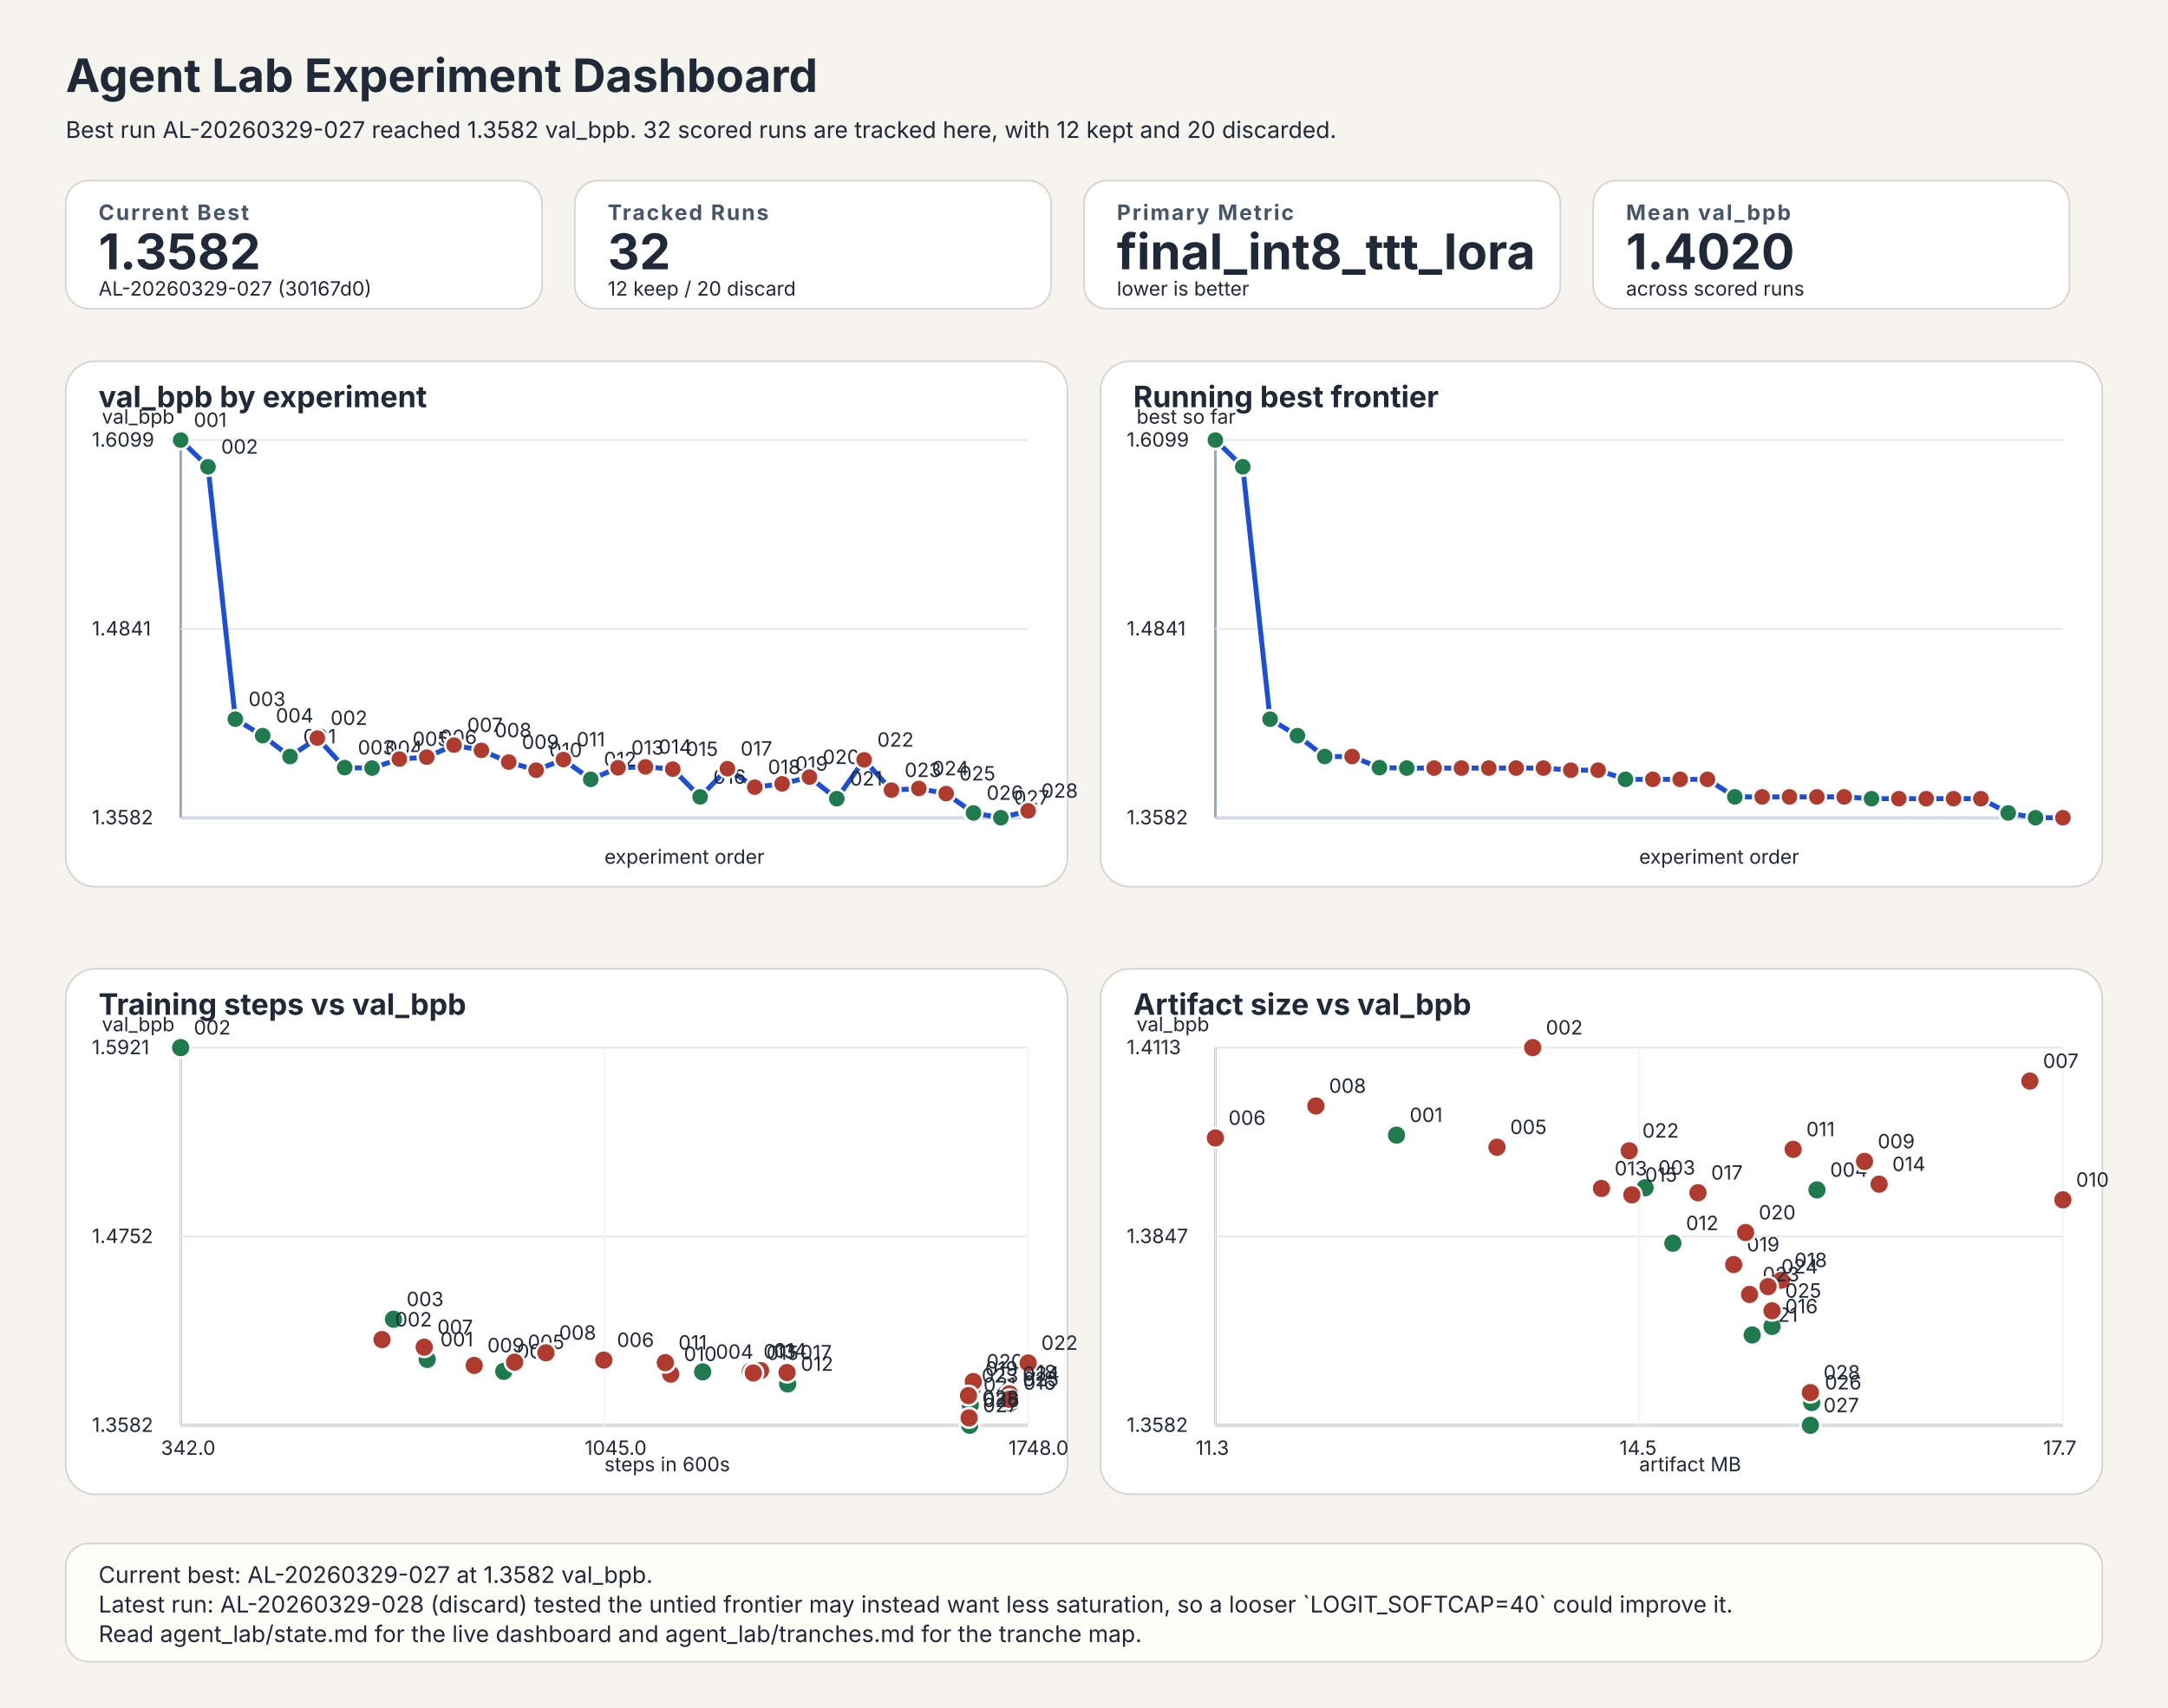
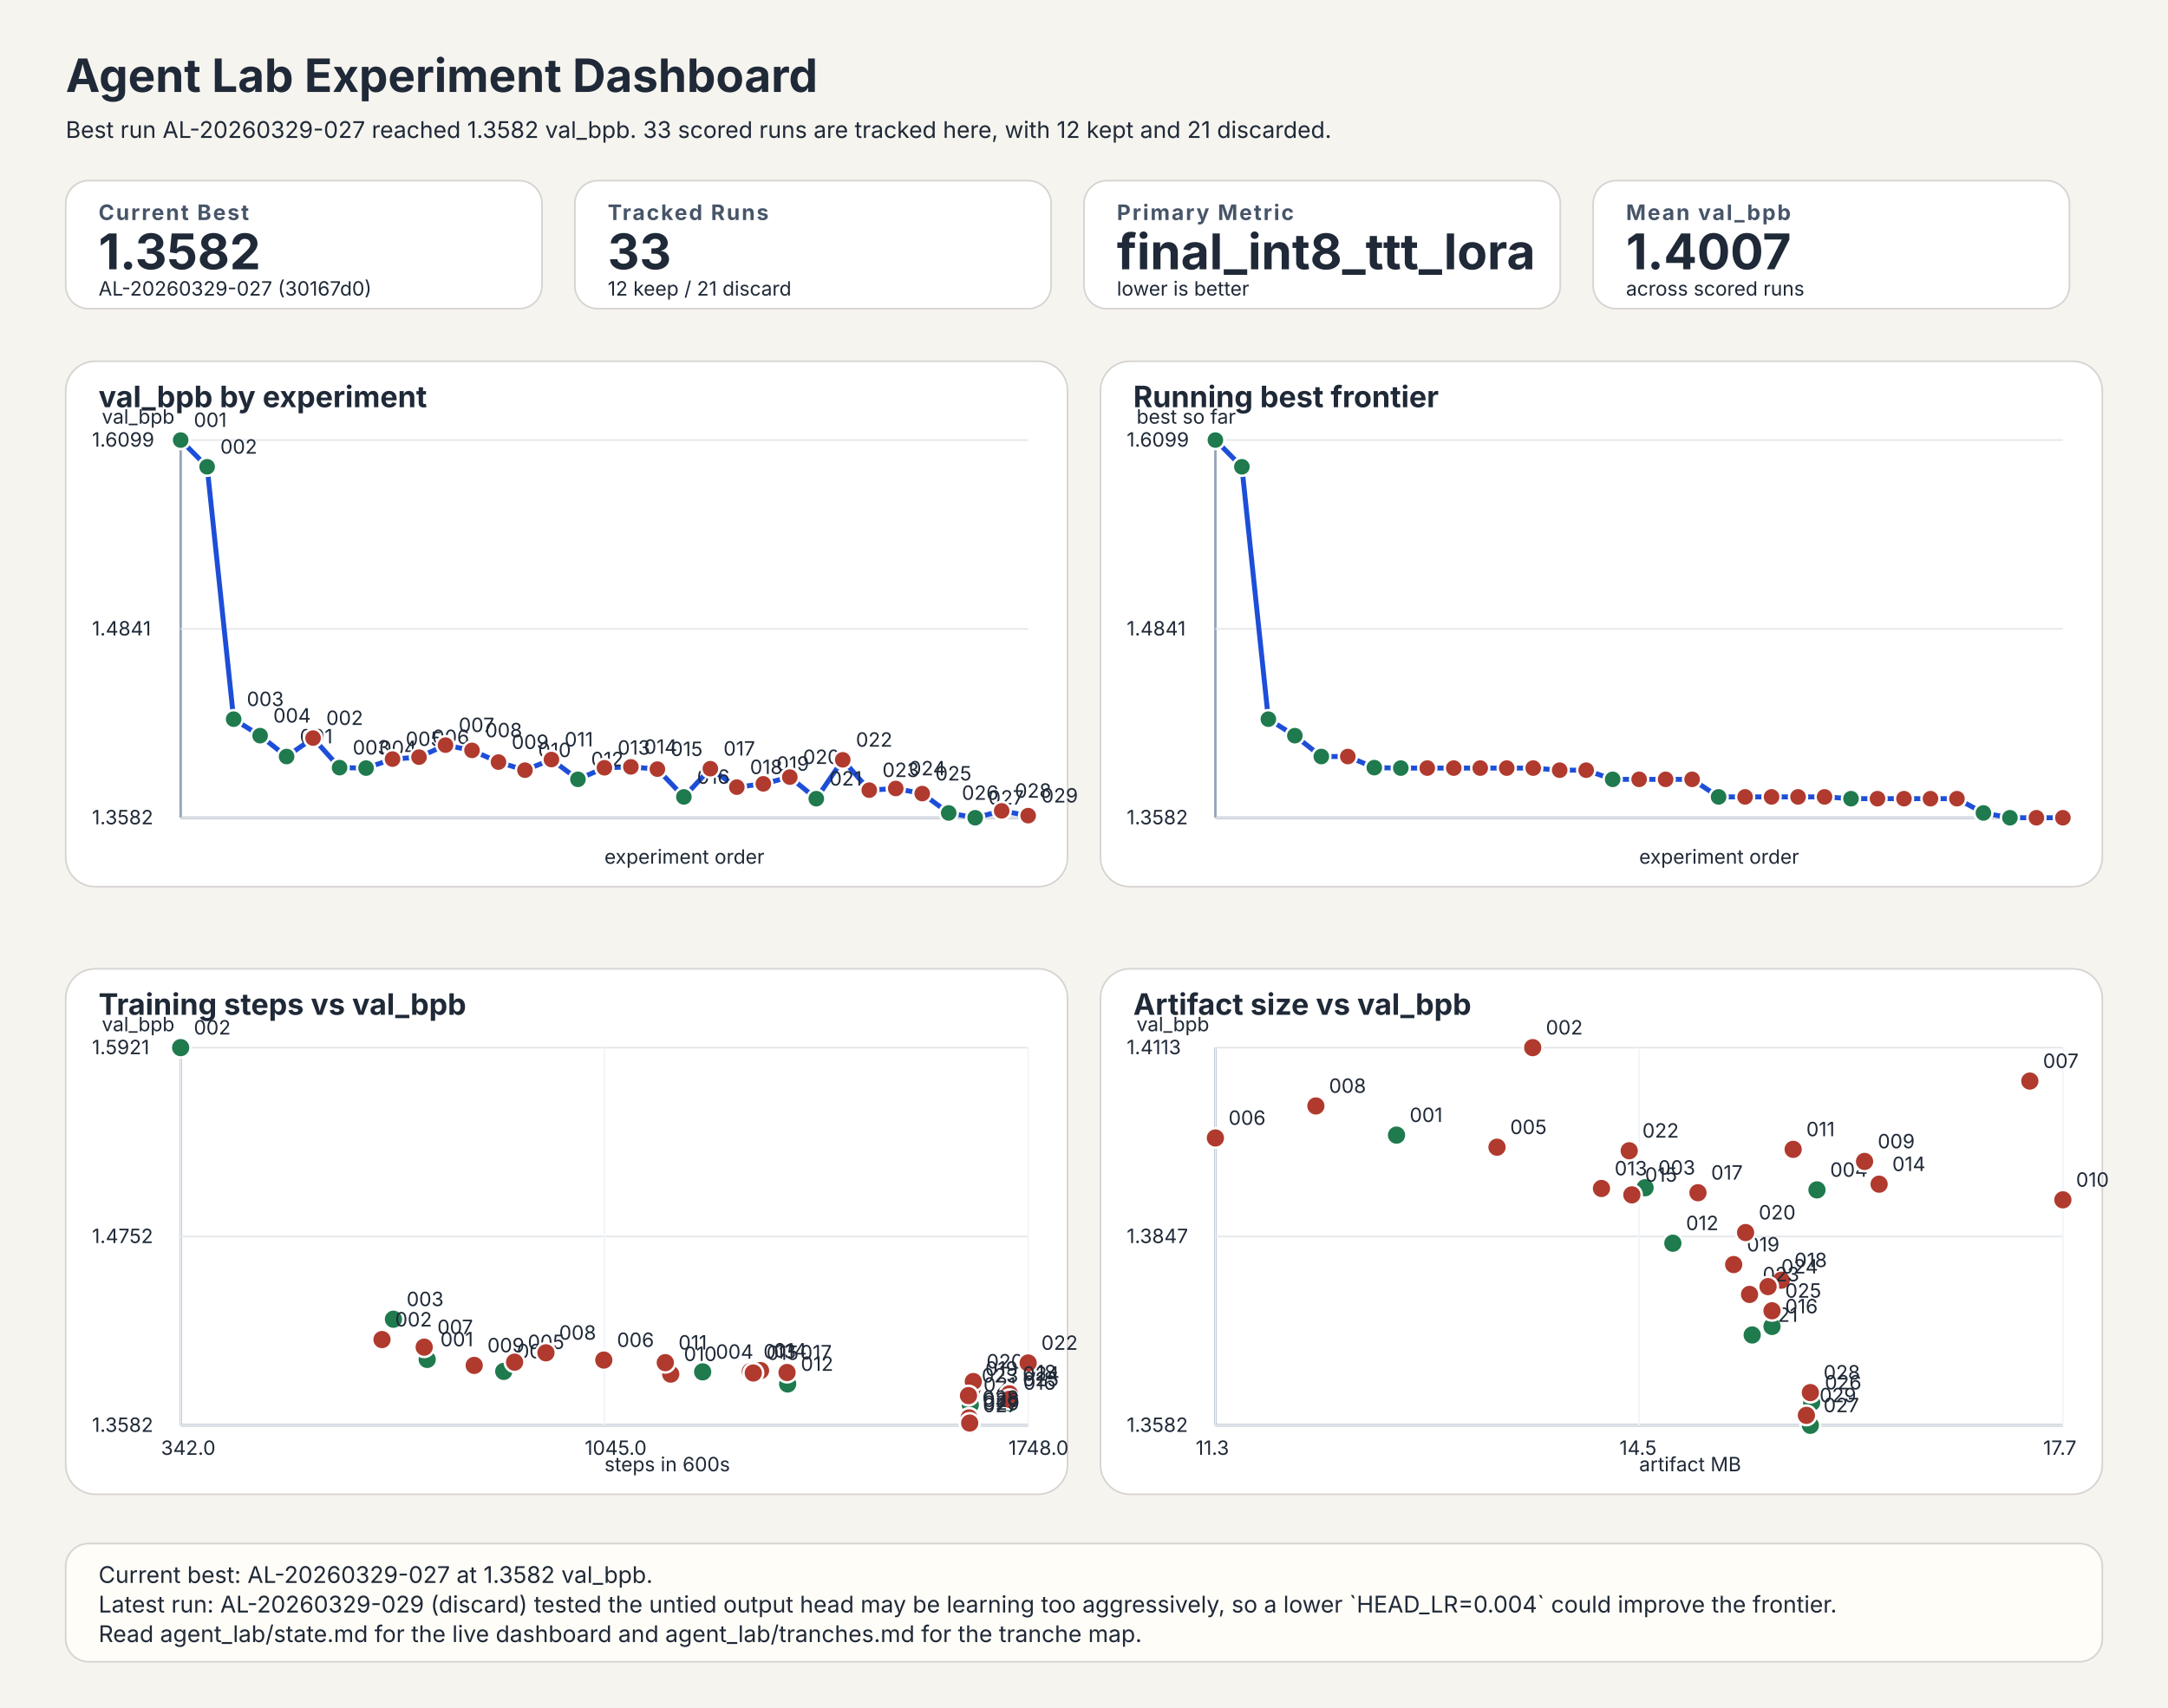
<svg xmlns="http://www.w3.org/2000/svg" width="1320" height="1040" viewBox="0 0 1320 1040">
  <rect width="100%" height="100%" fill="#f6f4ef" />
  <style>text{font-family:ui-sans-serif,system-ui,-apple-system,BlinkMacSystemFont,"Segoe UI",sans-serif;fill:#1f2937}.small{font-size:12px}.body{font-size:14px}.label{font-size:15px;font-weight:600}.title{font-size:28px;font-weight:700}.cardtitle{font-size:13px;font-weight:700;letter-spacing:.08em;text-transform:uppercase;fill:#475569}.metric{font-size:30px;font-weight:700}.paneltitle{font-size:18px;font-weight:700}</style>
  <text x="40" y="56" class="title">Agent Lab Experiment Dashboard</text>
-   <text x="40" y="84" class="body">Best run AL-20260329-027 reached 1.3582 val_bpb. 32 scored runs are tracked here, with 12 kept and 20 discarded.</text>
+   <text x="40" y="84" class="body">Best run AL-20260329-027 reached 1.3582 val_bpb. 33 scored runs are tracked here, with 12 kept and 21 discarded.</text>
  <rect x="40" y="110" width="290" height="78" rx="14" fill="#ffffff" stroke="#d6d3d1" />
  <text x="60" y="134" class="cardtitle">Current Best</text>
  <text x="60" y="164" class="metric">1.3582</text>
  <text x="60" y="180" class="small">AL-20260329-027 (30167d0)</text>
  <rect x="350" y="110" width="290" height="78" rx="14" fill="#ffffff" stroke="#d6d3d1" />
  <text x="370" y="134" class="cardtitle">Tracked Runs</text>
-   <text x="370" y="164" class="metric">32</text>
-   <text x="370" y="180" class="small">12 keep / 20 discard</text>
+   <text x="370" y="164" class="metric">33</text>
+   <text x="370" y="180" class="small">12 keep / 21 discard</text>
  <rect x="660" y="110" width="290" height="78" rx="14" fill="#ffffff" stroke="#d6d3d1" />
  <text x="680" y="134" class="cardtitle">Primary Metric</text>
  <text x="680" y="164" class="metric">final_int8_ttt_lora</text>
  <text x="680" y="180" class="small">lower is better</text>
  <rect x="970" y="110" width="290" height="78" rx="14" fill="#ffffff" stroke="#d6d3d1" />
  <text x="990" y="134" class="cardtitle">Mean val_bpb</text>
-   <text x="990" y="164" class="metric">1.4020</text>
+   <text x="990" y="164" class="metric">1.4007</text>
  <text x="990" y="180" class="small">across scored runs</text>
  <rect x="40" y="220" width="610" height="320" rx="18" fill="#ffffff" stroke="#d6d3d1" />
  <text x="60" y="248" class="paneltitle">val_bpb by experiment</text>
  <line x1="110" y1="498" x2="626" y2="498" stroke="#94a3b8" stroke-width="1.5" />
  <line x1="110" y1="498" x2="110" y2="268" stroke="#94a3b8" stroke-width="1.5" />
  <text x="368.00" y="526.00" class="small">experiment order</text>
  <text x="62.00" y="258.00" class="small">val_bpb</text>
  <line x1="110" y1="498.00" x2="626" y2="498.00" stroke="#e5e7eb" stroke-width="1" />
  <text x="56.00" y="502.00" class="small">1.3582</text>
  <line x1="110" y1="383.00" x2="626" y2="383.00" stroke="#e5e7eb" stroke-width="1" />
  <text x="56.00" y="387.00" class="small">1.4841</text>
  <line x1="110" y1="268.00" x2="626" y2="268.00" stroke="#e5e7eb" stroke-width="1" />
  <text x="56.00" y="272.00" class="small">1.6099</text>
-   <polyline fill="none" stroke="#1d4ed8" stroke-width="3" points="110.00,268.00 126.65,284.27 143.29,437.96 159.94,448.02 176.58,460.72 193.23,449.48 209.87,467.48 226.52,467.75 243.16,462.27 259.81,461.08 276.45,453.77 293.10,456.97 309.74,464.10 326.39,469.03 343.03,462.55 359.68,474.61 376.32,467.57 392.97,467.02 409.61,468.39 426.26,485.30 442.90,468.12 459.55,479.36 476.19,477.35 492.84,473.24 509.48,486.39 526.13,462.73 542.77,481.19 559.42,480.18 576.06,483.29 592.71,495.08 609.35,498.00 626.00,493.80" />
+   <polyline fill="none" stroke="#1d4ed8" stroke-width="3" points="110.00,268.00 126.12,284.27 142.25,437.96 158.38,448.02 174.50,460.72 190.62,449.48 206.75,467.48 222.88,467.75 239.00,462.27 255.12,461.08 271.25,453.77 287.38,456.97 303.50,464.10 319.62,469.03 335.75,462.55 351.88,474.61 368.00,467.57 384.12,467.02 400.25,468.39 416.38,485.30 432.50,468.12 448.62,479.36 464.75,477.35 480.88,473.24 497.00,486.39 513.12,462.73 529.25,481.19 545.38,480.18 561.50,483.29 577.62,495.08 593.75,498.00 609.88,493.80 626.00,496.72" />
  <circle cx="110.00" cy="268.00" r="5.5" fill="#1f7a4d" stroke="#ffffff" stroke-width="1.5" />
  <text x="118.00" y="260.00" class="small">001</text>
-   <circle cx="126.65" cy="284.27" r="5.5" fill="#1f7a4d" stroke="#ffffff" stroke-width="1.5" />
-   <text x="134.65" y="276.27" class="small">002</text>
-   <circle cx="143.29" cy="437.96" r="5.5" fill="#1f7a4d" stroke="#ffffff" stroke-width="1.5" />
-   <text x="151.29" y="429.96" class="small">003</text>
-   <circle cx="159.94" cy="448.02" r="5.5" fill="#1f7a4d" stroke="#ffffff" stroke-width="1.5" />
-   <text x="167.94" y="440.02" class="small">004</text>
-   <circle cx="176.58" cy="460.72" r="5.5" fill="#1f7a4d" stroke="#ffffff" stroke-width="1.5" />
-   <text x="184.58" y="452.72" class="small">001</text>
-   <circle cx="193.23" cy="449.48" r="5.5" fill="#b03a2e" stroke="#ffffff" stroke-width="1.5" />
-   <text x="201.23" y="441.48" class="small">002</text>
-   <circle cx="209.87" cy="467.48" r="5.5" fill="#1f7a4d" stroke="#ffffff" stroke-width="1.5" />
-   <text x="217.87" y="459.48" class="small">003</text>
-   <circle cx="226.52" cy="467.75" r="5.5" fill="#1f7a4d" stroke="#ffffff" stroke-width="1.5" />
-   <text x="234.52" y="459.75" class="small">004</text>
-   <circle cx="243.16" cy="462.27" r="5.5" fill="#b03a2e" stroke="#ffffff" stroke-width="1.5" />
-   <text x="251.16" y="454.27" class="small">005</text>
-   <circle cx="259.81" cy="461.08" r="5.5" fill="#b03a2e" stroke="#ffffff" stroke-width="1.5" />
-   <text x="267.81" y="453.08" class="small">006</text>
-   <circle cx="276.45" cy="453.77" r="5.5" fill="#b03a2e" stroke="#ffffff" stroke-width="1.5" />
-   <text x="284.45" y="445.77" class="small">007</text>
-   <circle cx="293.10" cy="456.97" r="5.5" fill="#b03a2e" stroke="#ffffff" stroke-width="1.5" />
-   <text x="301.10" y="448.97" class="small">008</text>
-   <circle cx="309.74" cy="464.10" r="5.5" fill="#b03a2e" stroke="#ffffff" stroke-width="1.5" />
-   <text x="317.74" y="456.10" class="small">009</text>
-   <circle cx="326.39" cy="469.03" r="5.5" fill="#b03a2e" stroke="#ffffff" stroke-width="1.5" />
-   <text x="334.39" y="461.03" class="small">010</text>
-   <circle cx="343.03" cy="462.55" r="5.5" fill="#b03a2e" stroke="#ffffff" stroke-width="1.5" />
-   <text x="351.03" y="454.55" class="small">011</text>
-   <circle cx="359.68" cy="474.61" r="5.5" fill="#1f7a4d" stroke="#ffffff" stroke-width="1.5" />
-   <text x="367.68" y="466.61" class="small">012</text>
-   <circle cx="376.32" cy="467.57" r="5.5" fill="#b03a2e" stroke="#ffffff" stroke-width="1.5" />
-   <text x="384.32" y="459.57" class="small">013</text>
-   <circle cx="392.97" cy="467.02" r="5.5" fill="#b03a2e" stroke="#ffffff" stroke-width="1.5" />
-   <text x="400.97" y="459.02" class="small">014</text>
-   <circle cx="409.61" cy="468.39" r="5.5" fill="#b03a2e" stroke="#ffffff" stroke-width="1.5" />
-   <text x="417.61" y="460.39" class="small">015</text>
-   <circle cx="426.26" cy="485.30" r="5.5" fill="#1f7a4d" stroke="#ffffff" stroke-width="1.5" />
-   <text x="434.26" y="477.30" class="small">016</text>
-   <circle cx="442.90" cy="468.12" r="5.5" fill="#b03a2e" stroke="#ffffff" stroke-width="1.5" />
-   <text x="450.90" y="460.12" class="small">017</text>
-   <circle cx="459.55" cy="479.36" r="5.5" fill="#b03a2e" stroke="#ffffff" stroke-width="1.5" />
-   <text x="467.55" y="471.36" class="small">018</text>
-   <circle cx="476.19" cy="477.35" r="5.5" fill="#b03a2e" stroke="#ffffff" stroke-width="1.5" />
-   <text x="484.19" y="469.35" class="small">019</text>
-   <circle cx="492.84" cy="473.24" r="5.5" fill="#b03a2e" stroke="#ffffff" stroke-width="1.5" />
-   <text x="500.84" y="465.24" class="small">020</text>
-   <circle cx="509.48" cy="486.39" r="5.5" fill="#1f7a4d" stroke="#ffffff" stroke-width="1.5" />
-   <text x="517.48" y="478.39" class="small">021</text>
-   <circle cx="526.13" cy="462.73" r="5.5" fill="#b03a2e" stroke="#ffffff" stroke-width="1.5" />
-   <text x="534.13" y="454.73" class="small">022</text>
-   <circle cx="542.77" cy="481.19" r="5.5" fill="#b03a2e" stroke="#ffffff" stroke-width="1.5" />
-   <text x="550.77" y="473.19" class="small">023</text>
-   <circle cx="559.42" cy="480.18" r="5.5" fill="#b03a2e" stroke="#ffffff" stroke-width="1.5" />
-   <text x="567.42" y="472.18" class="small">024</text>
-   <circle cx="576.06" cy="483.29" r="5.5" fill="#b03a2e" stroke="#ffffff" stroke-width="1.5" />
-   <text x="584.06" y="475.29" class="small">025</text>
-   <circle cx="592.71" cy="495.08" r="5.5" fill="#1f7a4d" stroke="#ffffff" stroke-width="1.5" />
-   <text x="600.71" y="487.08" class="small">026</text>
-   <circle cx="609.35" cy="498.00" r="5.5" fill="#1f7a4d" stroke="#ffffff" stroke-width="1.5" />
-   <text x="617.35" y="490.00" class="small">027</text>
-   <circle cx="626.00" cy="493.80" r="5.5" fill="#b03a2e" stroke="#ffffff" stroke-width="1.5" />
-   <text x="634.00" y="485.80" class="small">028</text>
+   <circle cx="126.12" cy="284.27" r="5.5" fill="#1f7a4d" stroke="#ffffff" stroke-width="1.5" />
+   <text x="134.12" y="276.27" class="small">002</text>
+   <circle cx="142.25" cy="437.96" r="5.5" fill="#1f7a4d" stroke="#ffffff" stroke-width="1.5" />
+   <text x="150.25" y="429.96" class="small">003</text>
+   <circle cx="158.38" cy="448.02" r="5.5" fill="#1f7a4d" stroke="#ffffff" stroke-width="1.5" />
+   <text x="166.38" y="440.02" class="small">004</text>
+   <circle cx="174.50" cy="460.72" r="5.5" fill="#1f7a4d" stroke="#ffffff" stroke-width="1.5" />
+   <text x="182.50" y="452.72" class="small">001</text>
+   <circle cx="190.62" cy="449.48" r="5.5" fill="#b03a2e" stroke="#ffffff" stroke-width="1.5" />
+   <text x="198.62" y="441.48" class="small">002</text>
+   <circle cx="206.75" cy="467.48" r="5.5" fill="#1f7a4d" stroke="#ffffff" stroke-width="1.5" />
+   <text x="214.75" y="459.48" class="small">003</text>
+   <circle cx="222.88" cy="467.75" r="5.5" fill="#1f7a4d" stroke="#ffffff" stroke-width="1.5" />
+   <text x="230.88" y="459.75" class="small">004</text>
+   <circle cx="239.00" cy="462.27" r="5.5" fill="#b03a2e" stroke="#ffffff" stroke-width="1.5" />
+   <text x="247.00" y="454.27" class="small">005</text>
+   <circle cx="255.12" cy="461.08" r="5.5" fill="#b03a2e" stroke="#ffffff" stroke-width="1.5" />
+   <text x="263.12" y="453.08" class="small">006</text>
+   <circle cx="271.25" cy="453.77" r="5.5" fill="#b03a2e" stroke="#ffffff" stroke-width="1.5" />
+   <text x="279.25" y="445.77" class="small">007</text>
+   <circle cx="287.38" cy="456.97" r="5.5" fill="#b03a2e" stroke="#ffffff" stroke-width="1.5" />
+   <text x="295.38" y="448.97" class="small">008</text>
+   <circle cx="303.50" cy="464.10" r="5.5" fill="#b03a2e" stroke="#ffffff" stroke-width="1.5" />
+   <text x="311.50" y="456.10" class="small">009</text>
+   <circle cx="319.62" cy="469.03" r="5.5" fill="#b03a2e" stroke="#ffffff" stroke-width="1.5" />
+   <text x="327.62" y="461.03" class="small">010</text>
+   <circle cx="335.75" cy="462.55" r="5.5" fill="#b03a2e" stroke="#ffffff" stroke-width="1.5" />
+   <text x="343.75" y="454.55" class="small">011</text>
+   <circle cx="351.88" cy="474.61" r="5.5" fill="#1f7a4d" stroke="#ffffff" stroke-width="1.5" />
+   <text x="359.88" y="466.61" class="small">012</text>
+   <circle cx="368.00" cy="467.57" r="5.5" fill="#b03a2e" stroke="#ffffff" stroke-width="1.5" />
+   <text x="376.00" y="459.57" class="small">013</text>
+   <circle cx="384.12" cy="467.02" r="5.5" fill="#b03a2e" stroke="#ffffff" stroke-width="1.5" />
+   <text x="392.12" y="459.02" class="small">014</text>
+   <circle cx="400.25" cy="468.39" r="5.5" fill="#b03a2e" stroke="#ffffff" stroke-width="1.5" />
+   <text x="408.25" y="460.39" class="small">015</text>
+   <circle cx="416.38" cy="485.30" r="5.5" fill="#1f7a4d" stroke="#ffffff" stroke-width="1.5" />
+   <text x="424.38" y="477.30" class="small">016</text>
+   <circle cx="432.50" cy="468.12" r="5.5" fill="#b03a2e" stroke="#ffffff" stroke-width="1.5" />
+   <text x="440.50" y="460.12" class="small">017</text>
+   <circle cx="448.62" cy="479.36" r="5.5" fill="#b03a2e" stroke="#ffffff" stroke-width="1.5" />
+   <text x="456.62" y="471.36" class="small">018</text>
+   <circle cx="464.75" cy="477.35" r="5.5" fill="#b03a2e" stroke="#ffffff" stroke-width="1.5" />
+   <text x="472.75" y="469.35" class="small">019</text>
+   <circle cx="480.88" cy="473.24" r="5.5" fill="#b03a2e" stroke="#ffffff" stroke-width="1.5" />
+   <text x="488.88" y="465.24" class="small">020</text>
+   <circle cx="497.00" cy="486.39" r="5.5" fill="#1f7a4d" stroke="#ffffff" stroke-width="1.5" />
+   <text x="505.00" y="478.39" class="small">021</text>
+   <circle cx="513.12" cy="462.73" r="5.5" fill="#b03a2e" stroke="#ffffff" stroke-width="1.5" />
+   <text x="521.12" y="454.73" class="small">022</text>
+   <circle cx="529.25" cy="481.19" r="5.5" fill="#b03a2e" stroke="#ffffff" stroke-width="1.5" />
+   <text x="537.25" y="473.19" class="small">023</text>
+   <circle cx="545.38" cy="480.18" r="5.5" fill="#b03a2e" stroke="#ffffff" stroke-width="1.5" />
+   <text x="553.38" y="472.18" class="small">024</text>
+   <circle cx="561.50" cy="483.29" r="5.5" fill="#b03a2e" stroke="#ffffff" stroke-width="1.5" />
+   <text x="569.50" y="475.29" class="small">025</text>
+   <circle cx="577.62" cy="495.08" r="5.5" fill="#1f7a4d" stroke="#ffffff" stroke-width="1.5" />
+   <text x="585.62" y="487.08" class="small">026</text>
+   <circle cx="593.75" cy="498.00" r="5.5" fill="#1f7a4d" stroke="#ffffff" stroke-width="1.5" />
+   <text x="601.75" y="490.00" class="small">027</text>
+   <circle cx="609.88" cy="493.80" r="5.5" fill="#b03a2e" stroke="#ffffff" stroke-width="1.5" />
+   <text x="617.88" y="485.80" class="small">028</text>
+   <circle cx="626.00" cy="496.72" r="5.5" fill="#b03a2e" stroke="#ffffff" stroke-width="1.5" />
+   <text x="634.00" y="488.72" class="small">029</text>
  <rect x="670" y="220" width="610" height="320" rx="18" fill="#ffffff" stroke="#d6d3d1" />
  <text x="690" y="248" class="paneltitle">Running best frontier</text>
  <line x1="740" y1="498" x2="1256" y2="498" stroke="#94a3b8" stroke-width="1.5" />
  <line x1="740" y1="498" x2="740" y2="268" stroke="#94a3b8" stroke-width="1.5" />
  <text x="998.00" y="526.00" class="small">experiment order</text>
  <text x="692.00" y="258.00" class="small">best so far</text>
  <line x1="740" y1="498.00" x2="1256" y2="498.00" stroke="#e5e7eb" stroke-width="1" />
  <text x="686.00" y="502.00" class="small">1.3582</text>
  <line x1="740" y1="383.00" x2="1256" y2="383.00" stroke="#e5e7eb" stroke-width="1" />
  <text x="686.00" y="387.00" class="small">1.4841</text>
  <line x1="740" y1="268.00" x2="1256" y2="268.00" stroke="#e5e7eb" stroke-width="1" />
  <text x="686.00" y="272.00" class="small">1.6099</text>
-   <polyline fill="none" stroke="#1d4ed8" stroke-width="3" points="740.00,268.00 756.65,284.27 773.29,437.96 789.94,448.02 806.58,460.72 823.23,460.72 839.87,467.48 856.52,467.75 873.16,467.75 889.81,467.75 906.45,467.75 923.10,467.75 939.74,467.75 956.39,469.03 973.03,469.03 989.68,474.61 1006.32,474.61 1022.97,474.61 1039.61,474.61 1056.26,485.30 1072.90,485.30 1089.55,485.30 1106.19,485.30 1122.84,485.30 1139.48,486.39 1156.13,486.39 1172.77,486.39 1189.42,486.39 1206.06,486.39 1222.71,495.08 1239.35,498.00 1256.00,498.00" />
+   <polyline fill="none" stroke="#1d4ed8" stroke-width="3" points="740.00,268.00 756.12,284.27 772.25,437.96 788.38,448.02 804.50,460.72 820.62,460.72 836.75,467.48 852.88,467.75 869.00,467.75 885.12,467.75 901.25,467.75 917.38,467.75 933.50,467.75 949.62,469.03 965.75,469.03 981.88,474.61 998.00,474.61 1014.12,474.61 1030.25,474.61 1046.38,485.30 1062.50,485.30 1078.62,485.30 1094.75,485.30 1110.88,485.30 1127.00,486.39 1143.12,486.39 1159.25,486.39 1175.38,486.39 1191.50,486.39 1207.62,495.08 1223.75,498.00 1239.88,498.00 1256.00,498.00" />
  <circle cx="740.00" cy="268.00" r="5.5" fill="#1f7a4d" stroke="#ffffff" stroke-width="1.5" />
-   <circle cx="756.65" cy="284.27" r="5.5" fill="#1f7a4d" stroke="#ffffff" stroke-width="1.5" />
-   <circle cx="773.29" cy="437.96" r="5.5" fill="#1f7a4d" stroke="#ffffff" stroke-width="1.5" />
-   <circle cx="789.94" cy="448.02" r="5.5" fill="#1f7a4d" stroke="#ffffff" stroke-width="1.5" />
-   <circle cx="806.58" cy="460.72" r="5.5" fill="#1f7a4d" stroke="#ffffff" stroke-width="1.5" />
-   <circle cx="823.23" cy="460.72" r="5.5" fill="#b03a2e" stroke="#ffffff" stroke-width="1.5" />
-   <circle cx="839.87" cy="467.48" r="5.5" fill="#1f7a4d" stroke="#ffffff" stroke-width="1.5" />
-   <circle cx="856.52" cy="467.75" r="5.5" fill="#1f7a4d" stroke="#ffffff" stroke-width="1.5" />
-   <circle cx="873.16" cy="467.75" r="5.5" fill="#b03a2e" stroke="#ffffff" stroke-width="1.5" />
-   <circle cx="889.81" cy="467.75" r="5.5" fill="#b03a2e" stroke="#ffffff" stroke-width="1.5" />
-   <circle cx="906.45" cy="467.75" r="5.5" fill="#b03a2e" stroke="#ffffff" stroke-width="1.5" />
-   <circle cx="923.10" cy="467.75" r="5.5" fill="#b03a2e" stroke="#ffffff" stroke-width="1.5" />
-   <circle cx="939.74" cy="467.75" r="5.5" fill="#b03a2e" stroke="#ffffff" stroke-width="1.5" />
-   <circle cx="956.39" cy="469.03" r="5.5" fill="#b03a2e" stroke="#ffffff" stroke-width="1.5" />
-   <circle cx="973.03" cy="469.03" r="5.5" fill="#b03a2e" stroke="#ffffff" stroke-width="1.5" />
-   <circle cx="989.68" cy="474.61" r="5.5" fill="#1f7a4d" stroke="#ffffff" stroke-width="1.5" />
-   <circle cx="1006.32" cy="474.61" r="5.5" fill="#b03a2e" stroke="#ffffff" stroke-width="1.5" />
-   <circle cx="1022.97" cy="474.61" r="5.5" fill="#b03a2e" stroke="#ffffff" stroke-width="1.5" />
-   <circle cx="1039.61" cy="474.61" r="5.5" fill="#b03a2e" stroke="#ffffff" stroke-width="1.5" />
-   <circle cx="1056.26" cy="485.30" r="5.5" fill="#1f7a4d" stroke="#ffffff" stroke-width="1.5" />
-   <circle cx="1072.90" cy="485.30" r="5.5" fill="#b03a2e" stroke="#ffffff" stroke-width="1.5" />
-   <circle cx="1089.55" cy="485.30" r="5.5" fill="#b03a2e" stroke="#ffffff" stroke-width="1.5" />
-   <circle cx="1106.19" cy="485.30" r="5.5" fill="#b03a2e" stroke="#ffffff" stroke-width="1.5" />
-   <circle cx="1122.84" cy="485.30" r="5.5" fill="#b03a2e" stroke="#ffffff" stroke-width="1.5" />
-   <circle cx="1139.48" cy="486.39" r="5.5" fill="#1f7a4d" stroke="#ffffff" stroke-width="1.5" />
-   <circle cx="1156.13" cy="486.39" r="5.5" fill="#b03a2e" stroke="#ffffff" stroke-width="1.5" />
-   <circle cx="1172.77" cy="486.39" r="5.5" fill="#b03a2e" stroke="#ffffff" stroke-width="1.5" />
-   <circle cx="1189.42" cy="486.39" r="5.5" fill="#b03a2e" stroke="#ffffff" stroke-width="1.5" />
-   <circle cx="1206.06" cy="486.39" r="5.5" fill="#b03a2e" stroke="#ffffff" stroke-width="1.5" />
-   <circle cx="1222.71" cy="495.08" r="5.5" fill="#1f7a4d" stroke="#ffffff" stroke-width="1.5" />
-   <circle cx="1239.35" cy="498.00" r="5.5" fill="#1f7a4d" stroke="#ffffff" stroke-width="1.5" />
+   <circle cx="756.12" cy="284.27" r="5.5" fill="#1f7a4d" stroke="#ffffff" stroke-width="1.5" />
+   <circle cx="772.25" cy="437.96" r="5.5" fill="#1f7a4d" stroke="#ffffff" stroke-width="1.5" />
+   <circle cx="788.38" cy="448.02" r="5.5" fill="#1f7a4d" stroke="#ffffff" stroke-width="1.5" />
+   <circle cx="804.50" cy="460.72" r="5.5" fill="#1f7a4d" stroke="#ffffff" stroke-width="1.5" />
+   <circle cx="820.62" cy="460.72" r="5.5" fill="#b03a2e" stroke="#ffffff" stroke-width="1.5" />
+   <circle cx="836.75" cy="467.48" r="5.5" fill="#1f7a4d" stroke="#ffffff" stroke-width="1.5" />
+   <circle cx="852.88" cy="467.75" r="5.5" fill="#1f7a4d" stroke="#ffffff" stroke-width="1.5" />
+   <circle cx="869.00" cy="467.75" r="5.5" fill="#b03a2e" stroke="#ffffff" stroke-width="1.5" />
+   <circle cx="885.12" cy="467.75" r="5.5" fill="#b03a2e" stroke="#ffffff" stroke-width="1.5" />
+   <circle cx="901.25" cy="467.75" r="5.5" fill="#b03a2e" stroke="#ffffff" stroke-width="1.5" />
+   <circle cx="917.38" cy="467.75" r="5.5" fill="#b03a2e" stroke="#ffffff" stroke-width="1.5" />
+   <circle cx="933.50" cy="467.75" r="5.5" fill="#b03a2e" stroke="#ffffff" stroke-width="1.5" />
+   <circle cx="949.62" cy="469.03" r="5.5" fill="#b03a2e" stroke="#ffffff" stroke-width="1.5" />
+   <circle cx="965.75" cy="469.03" r="5.5" fill="#b03a2e" stroke="#ffffff" stroke-width="1.5" />
+   <circle cx="981.88" cy="474.61" r="5.5" fill="#1f7a4d" stroke="#ffffff" stroke-width="1.5" />
+   <circle cx="998.00" cy="474.61" r="5.5" fill="#b03a2e" stroke="#ffffff" stroke-width="1.5" />
+   <circle cx="1014.12" cy="474.61" r="5.5" fill="#b03a2e" stroke="#ffffff" stroke-width="1.5" />
+   <circle cx="1030.25" cy="474.61" r="5.5" fill="#b03a2e" stroke="#ffffff" stroke-width="1.5" />
+   <circle cx="1046.38" cy="485.30" r="5.5" fill="#1f7a4d" stroke="#ffffff" stroke-width="1.5" />
+   <circle cx="1062.50" cy="485.30" r="5.5" fill="#b03a2e" stroke="#ffffff" stroke-width="1.5" />
+   <circle cx="1078.62" cy="485.30" r="5.5" fill="#b03a2e" stroke="#ffffff" stroke-width="1.5" />
+   <circle cx="1094.75" cy="485.30" r="5.5" fill="#b03a2e" stroke="#ffffff" stroke-width="1.5" />
+   <circle cx="1110.88" cy="485.30" r="5.5" fill="#b03a2e" stroke="#ffffff" stroke-width="1.5" />
+   <circle cx="1127.00" cy="486.39" r="5.5" fill="#1f7a4d" stroke="#ffffff" stroke-width="1.5" />
+   <circle cx="1143.12" cy="486.39" r="5.5" fill="#b03a2e" stroke="#ffffff" stroke-width="1.5" />
+   <circle cx="1159.25" cy="486.39" r="5.5" fill="#b03a2e" stroke="#ffffff" stroke-width="1.5" />
+   <circle cx="1175.38" cy="486.39" r="5.5" fill="#b03a2e" stroke="#ffffff" stroke-width="1.5" />
+   <circle cx="1191.50" cy="486.39" r="5.5" fill="#b03a2e" stroke="#ffffff" stroke-width="1.5" />
+   <circle cx="1207.62" cy="495.08" r="5.5" fill="#1f7a4d" stroke="#ffffff" stroke-width="1.5" />
+   <circle cx="1223.75" cy="498.00" r="5.5" fill="#1f7a4d" stroke="#ffffff" stroke-width="1.5" />
+   <circle cx="1239.88" cy="498.00" r="5.5" fill="#b03a2e" stroke="#ffffff" stroke-width="1.5" />
  <circle cx="1256.00" cy="498.00" r="5.5" fill="#b03a2e" stroke="#ffffff" stroke-width="1.5" />
  <rect x="40" y="590" width="610" height="320" rx="18" fill="#ffffff" stroke="#d6d3d1" />
  <text x="60" y="618" class="paneltitle">Training steps vs val_bpb</text>
  <line x1="110" y1="868" x2="626" y2="868" stroke="#94a3b8" stroke-width="1.5" />
  <line x1="110" y1="868" x2="110" y2="638" stroke="#94a3b8" stroke-width="1.5" />
  <text x="368.00" y="896.00" class="small">steps in 600s</text>
  <text x="62.00" y="628.00" class="small">val_bpb</text>
  <line x1="110" y1="868.00" x2="626" y2="868.00" stroke="#e5e7eb" stroke-width="1" />
  <text x="56.00" y="872.00" class="small">1.3582</text>
  <line x1="110" y1="753.00" x2="626" y2="753.00" stroke="#e5e7eb" stroke-width="1" />
  <text x="56.00" y="757.00" class="small">1.4752</text>
  <line x1="110" y1="638.00" x2="626" y2="638.00" stroke="#e5e7eb" stroke-width="1" />
  <text x="56.00" y="642.00" class="small">1.5921</text>
  <line x1="110.00" y1="868" x2="110.00" y2="638" stroke="#f1f5f9" stroke-width="1" />
  <text x="98.00" y="886.00" class="small">342.0</text>
  <line x1="368.00" y1="868" x2="368.00" y2="638" stroke="#f1f5f9" stroke-width="1" />
  <text x="356.00" y="886.00" class="small">1045.0</text>
  <line x1="626.00" y1="868" x2="626.00" y2="638" stroke="#f1f5f9" stroke-width="1" />
  <text x="614.00" y="886.00" class="small">1748.0</text>
  <circle cx="110.00" cy="638.00" r="6" fill="#1f7a4d" stroke="#ffffff" stroke-width="1.5" />
  <text x="118.00" y="630.00" class="small">002</text>
  <circle cx="239.55" cy="803.40" r="6" fill="#1f7a4d" stroke="#ffffff" stroke-width="1.5" />
  <text x="247.55" y="795.40" class="small">003</text>
  <circle cx="260.10" cy="827.88" r="6" fill="#1f7a4d" stroke="#ffffff" stroke-width="1.5" />
  <text x="268.10" y="819.88" class="small">001</text>
  <circle cx="232.58" cy="815.79" r="6" fill="#b03a2e" stroke="#ffffff" stroke-width="1.5" />
  <text x="240.58" y="807.79" class="small">002</text>
  <circle cx="306.71" cy="835.16" r="6" fill="#1f7a4d" stroke="#ffffff" stroke-width="1.5" />
  <text x="314.71" y="827.16" class="small">003</text>
  <circle cx="427.82" cy="835.45" r="6" fill="#1f7a4d" stroke="#ffffff" stroke-width="1.5" />
  <text x="435.82" y="827.45" class="small">004</text>
  <circle cx="313.32" cy="829.55" r="6" fill="#b03a2e" stroke="#ffffff" stroke-width="1.5" />
  <text x="321.32" y="821.55" class="small">005</text>
  <circle cx="367.63" cy="828.27" r="6" fill="#b03a2e" stroke="#ffffff" stroke-width="1.5" />
  <text x="375.63" y="820.27" class="small">006</text>
  <circle cx="258.27" cy="820.41" r="6" fill="#b03a2e" stroke="#ffffff" stroke-width="1.5" />
  <text x="266.27" y="812.41" class="small">007</text>
  <circle cx="332.40" cy="823.85" r="6" fill="#b03a2e" stroke="#ffffff" stroke-width="1.5" />
  <text x="340.40" y="815.85" class="small">008</text>
  <circle cx="288.73" cy="831.52" r="6" fill="#b03a2e" stroke="#ffffff" stroke-width="1.5" />
  <text x="296.73" y="823.52" class="small">009</text>
  <circle cx="408.37" cy="836.83" r="6" fill="#b03a2e" stroke="#ffffff" stroke-width="1.5" />
  <text x="416.37" y="828.83" class="small">010</text>
  <circle cx="405.07" cy="829.85" r="6" fill="#b03a2e" stroke="#ffffff" stroke-width="1.5" />
  <text x="413.07" y="821.85" class="small">011</text>
  <circle cx="479.57" cy="842.83" r="6" fill="#1f7a4d" stroke="#ffffff" stroke-width="1.5" />
  <text x="487.57" y="834.83" class="small">012</text>
  <circle cx="456.81" cy="835.26" r="6" fill="#b03a2e" stroke="#ffffff" stroke-width="1.5" />
  <text x="464.81" y="827.26" class="small">013</text>
  <circle cx="463.05" cy="834.67" r="6" fill="#b03a2e" stroke="#ffffff" stroke-width="1.5" />
  <text x="471.05" y="826.67" class="small">014</text>
  <circle cx="458.65" cy="836.14" r="6" fill="#b03a2e" stroke="#ffffff" stroke-width="1.5" />
  <text x="466.65" y="828.14" class="small">015</text>
  <circle cx="614.99" cy="854.33" r="6" fill="#1f7a4d" stroke="#ffffff" stroke-width="1.5" />
  <text x="622.99" y="846.33" class="small">016</text>
  <circle cx="479.20" cy="835.85" r="6" fill="#b03a2e" stroke="#ffffff" stroke-width="1.5" />
  <text x="487.20" y="827.85" class="small">017</text>
  <circle cx="615.36" cy="847.94" r="6" fill="#b03a2e" stroke="#ffffff" stroke-width="1.5" />
  <text x="623.36" y="839.94" class="small">018</text>
  <circle cx="591.87" cy="845.78" r="6" fill="#b03a2e" stroke="#ffffff" stroke-width="1.5" />
  <text x="599.87" y="837.78" class="small">019</text>
  <circle cx="592.60" cy="841.35" r="6" fill="#b03a2e" stroke="#ffffff" stroke-width="1.5" />
  <text x="600.60" y="833.35" class="small">020</text>
  <circle cx="590.77" cy="855.51" r="6" fill="#1f7a4d" stroke="#ffffff" stroke-width="1.5" />
  <text x="598.77" y="847.51" class="small">021</text>
  <circle cx="626.00" cy="830.04" r="6" fill="#b03a2e" stroke="#ffffff" stroke-width="1.5" />
  <text x="634.00" y="822.04" class="small">022</text>
  <circle cx="589.67" cy="849.91" r="6" fill="#b03a2e" stroke="#ffffff" stroke-width="1.5" />
  <text x="597.67" y="841.91" class="small">023</text>
  <circle cx="614.62" cy="848.83" r="6" fill="#b03a2e" stroke="#ffffff" stroke-width="1.5" />
  <text x="622.62" y="840.83" class="small">024</text>
  <circle cx="614.62" cy="852.17" r="6" fill="#b03a2e" stroke="#ffffff" stroke-width="1.5" />
  <text x="622.62" y="844.17" class="small">025</text>
  <circle cx="590.40" cy="864.85" r="6" fill="#1f7a4d" stroke="#ffffff" stroke-width="1.5" />
  <text x="598.40" y="856.85" class="small">026</text>
  <circle cx="590.40" cy="868.00" r="6" fill="#1f7a4d" stroke="#ffffff" stroke-width="1.5" />
  <text x="598.40" y="860.00" class="small">027</text>
  <circle cx="590.03" cy="863.48" r="6" fill="#b03a2e" stroke="#ffffff" stroke-width="1.5" />
  <text x="598.03" y="855.48" class="small">028</text>
+   <circle cx="590.40" cy="866.62" r="6" fill="#b03a2e" stroke="#ffffff" stroke-width="1.5" />
+   <text x="598.40" y="858.62" class="small">029</text>
  <rect x="670" y="590" width="610" height="320" rx="18" fill="#ffffff" stroke="#d6d3d1" />
  <text x="690" y="618" class="paneltitle">Artifact size vs val_bpb</text>
  <line x1="740" y1="868" x2="1256" y2="868" stroke="#94a3b8" stroke-width="1.5" />
  <line x1="740" y1="868" x2="740" y2="638" stroke="#94a3b8" stroke-width="1.5" />
  <text x="998.00" y="896.00" class="small">artifact MB</text>
  <text x="692.00" y="628.00" class="small">val_bpb</text>
  <line x1="740" y1="868.00" x2="1256" y2="868.00" stroke="#e5e7eb" stroke-width="1" />
  <text x="686.00" y="872.00" class="small">1.3582</text>
  <line x1="740" y1="753.00" x2="1256" y2="753.00" stroke="#e5e7eb" stroke-width="1" />
  <text x="686.00" y="757.00" class="small">1.3847</text>
  <line x1="740" y1="638.00" x2="1256" y2="638.00" stroke="#e5e7eb" stroke-width="1" />
  <text x="686.00" y="642.00" class="small">1.4113</text>
  <line x1="740.00" y1="868" x2="740.00" y2="638" stroke="#f1f5f9" stroke-width="1" />
  <text x="728.00" y="886.00" class="small">11.3</text>
  <line x1="998.00" y1="868" x2="998.00" y2="638" stroke="#f1f5f9" stroke-width="1" />
  <text x="986.00" y="886.00" class="small">14.5</text>
  <line x1="1256.00" y1="868" x2="1256.00" y2="638" stroke="#f1f5f9" stroke-width="1" />
  <text x="1244.00" y="886.00" class="small">17.7</text>
  <circle cx="850.28" cy="691.28" r="6" fill="#1f7a4d" stroke="#ffffff" stroke-width="1.5" />
  <text x="858.28" y="683.28" class="small">001</text>
  <circle cx="933.20" cy="638.00" r="6" fill="#b03a2e" stroke="#ffffff" stroke-width="1.5" />
  <text x="941.20" y="630.00" class="small">002</text>
  <circle cx="1001.62" cy="723.33" r="6" fill="#1f7a4d" stroke="#ffffff" stroke-width="1.5" />
  <text x="1009.62" y="715.33" class="small">003</text>
  <circle cx="1106.27" cy="724.63" r="6" fill="#1f7a4d" stroke="#ffffff" stroke-width="1.5" />
  <text x="1114.27" y="716.63" class="small">004</text>
  <circle cx="911.46" cy="698.64" r="6" fill="#b03a2e" stroke="#ffffff" stroke-width="1.5" />
  <text x="919.46" y="690.64" class="small">005</text>
  <circle cx="740.00" cy="693.01" r="6" fill="#b03a2e" stroke="#ffffff" stroke-width="1.5" />
  <text x="748.00" y="685.01" class="small">006</text>
  <circle cx="1235.88" cy="658.36" r="6" fill="#b03a2e" stroke="#ffffff" stroke-width="1.5" />
  <text x="1243.88" y="650.36" class="small">007</text>
  <circle cx="801.18" cy="673.52" r="6" fill="#b03a2e" stroke="#ffffff" stroke-width="1.5" />
  <text x="809.18" y="665.52" class="small">008</text>
  <circle cx="1135.25" cy="707.30" r="6" fill="#b03a2e" stroke="#ffffff" stroke-width="1.5" />
  <text x="1143.25" y="699.30" class="small">009</text>
  <circle cx="1256.00" cy="730.69" r="6" fill="#b03a2e" stroke="#ffffff" stroke-width="1.5" />
  <text x="1264.00" y="722.69" class="small">010</text>
  <circle cx="1091.78" cy="699.94" r="6" fill="#b03a2e" stroke="#ffffff" stroke-width="1.5" />
  <text x="1099.78" y="691.94" class="small">011</text>
  <circle cx="1018.53" cy="757.11" r="6" fill="#1f7a4d" stroke="#ffffff" stroke-width="1.5" />
  <text x="1026.53" y="749.11" class="small">012</text>
  <circle cx="975.06" cy="723.76" r="6" fill="#b03a2e" stroke="#ffffff" stroke-width="1.5" />
  <text x="983.06" y="715.76" class="small">013</text>
  <circle cx="1144.11" cy="721.16" r="6" fill="#b03a2e" stroke="#ffffff" stroke-width="1.5" />
  <text x="1152.11" y="713.16" class="small">014</text>
  <circle cx="993.57" cy="727.66" r="6" fill="#b03a2e" stroke="#ffffff" stroke-width="1.5" />
  <text x="1001.57" y="719.66" class="small">015</text>
  <circle cx="1078.90" cy="807.79" r="6" fill="#1f7a4d" stroke="#ffffff" stroke-width="1.5" />
  <text x="1086.90" y="799.79" class="small">016</text>
  <circle cx="1033.82" cy="726.36" r="6" fill="#b03a2e" stroke="#ffffff" stroke-width="1.5" />
  <text x="1041.82" y="718.36" class="small">017</text>
  <circle cx="1084.54" cy="779.64" r="6" fill="#b03a2e" stroke="#ffffff" stroke-width="1.5" />
  <text x="1092.54" y="771.64" class="small">018</text>
  <circle cx="1055.56" cy="770.11" r="6" fill="#b03a2e" stroke="#ffffff" stroke-width="1.5" />
  <text x="1063.56" y="762.11" class="small">019</text>
  <circle cx="1062.80" cy="750.62" r="6" fill="#b03a2e" stroke="#ffffff" stroke-width="1.5" />
  <text x="1070.80" y="742.62" class="small">020</text>
  <circle cx="1066.83" cy="812.99" r="6" fill="#1f7a4d" stroke="#ffffff" stroke-width="1.5" />
  <text x="1074.83" y="804.99" class="small">021</text>
  <circle cx="991.96" cy="700.81" r="6" fill="#b03a2e" stroke="#ffffff" stroke-width="1.5" />
  <text x="999.96" y="692.81" class="small">022</text>
  <circle cx="1065.22" cy="788.30" r="6" fill="#b03a2e" stroke="#ffffff" stroke-width="1.5" />
  <text x="1073.22" y="780.30" class="small">023</text>
  <circle cx="1076.49" cy="783.54" r="6" fill="#b03a2e" stroke="#ffffff" stroke-width="1.5" />
  <text x="1084.49" y="775.54" class="small">024</text>
  <circle cx="1078.90" cy="798.26" r="6" fill="#b03a2e" stroke="#ffffff" stroke-width="1.5" />
  <text x="1086.90" y="790.26" class="small">025</text>
  <circle cx="1103.05" cy="854.14" r="6" fill="#1f7a4d" stroke="#ffffff" stroke-width="1.5" />
  <text x="1111.05" y="846.14" class="small">026</text>
  <circle cx="1102.25" cy="868.00" r="6" fill="#1f7a4d" stroke="#ffffff" stroke-width="1.5" />
  <text x="1110.25" y="860.00" class="small">027</text>
  <circle cx="1102.25" cy="848.08" r="6" fill="#b03a2e" stroke="#ffffff" stroke-width="1.5" />
  <text x="1110.25" y="840.08" class="small">028</text>
+   <circle cx="1099.83" cy="861.94" r="6" fill="#b03a2e" stroke="#ffffff" stroke-width="1.5" />
+   <text x="1107.83" y="853.94" class="small">029</text>
  <rect x="40" y="940" width="1240" height="72" rx="14" fill="#fffdf8" stroke="#d6d3d1" />
  <text x="60" y="964" class="body">Current best: AL-20260329-027 at 1.3582 val_bpb.</text>
-   <text x="60" y="982" class="body">Latest run: AL-20260329-028 (discard) tested the untied frontier may instead want less saturation, so a looser `LOGIT_SOFTCAP=40` could improve it.</text>
+   <text x="60" y="982" class="body">Latest run: AL-20260329-029 (discard) tested the untied output head may be learning too aggressively, so a lower `HEAD_LR=0.004` could improve the frontier.</text>
  <text x="60" y="1000" class="body">Read agent_lab/state.md for the live dashboard and agent_lab/tranches.md for the tranche map.</text>
</svg>
